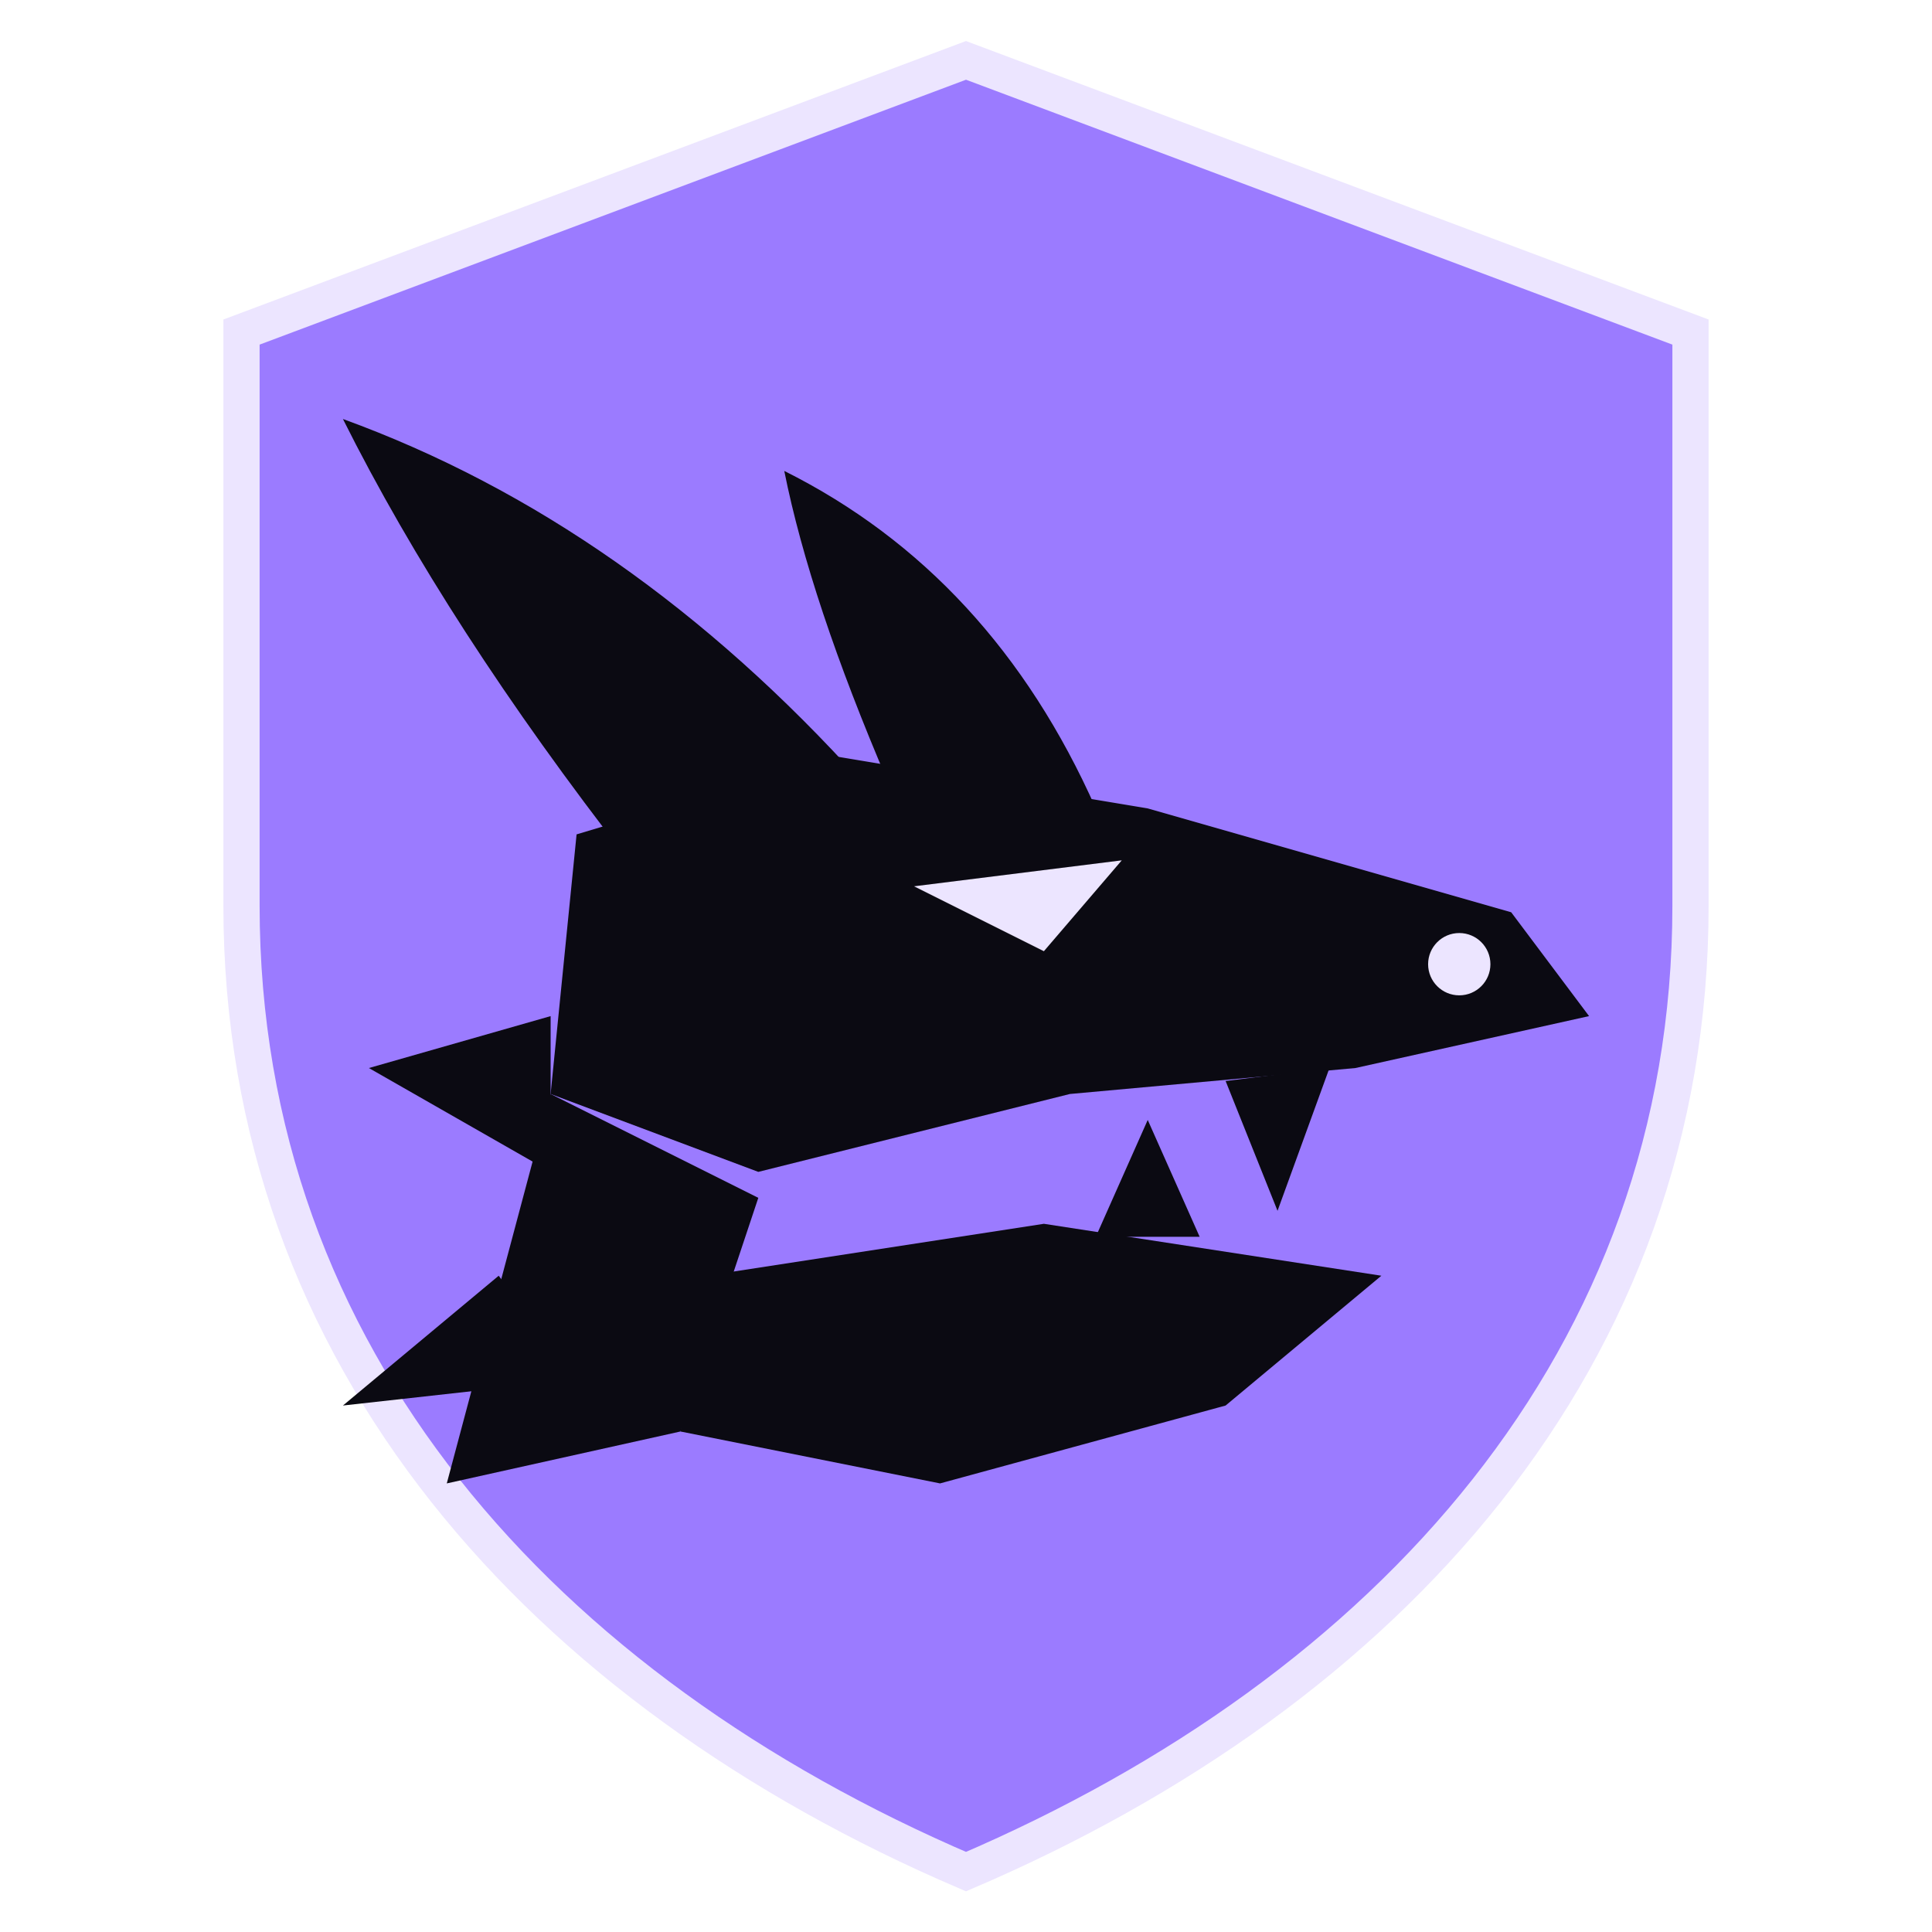
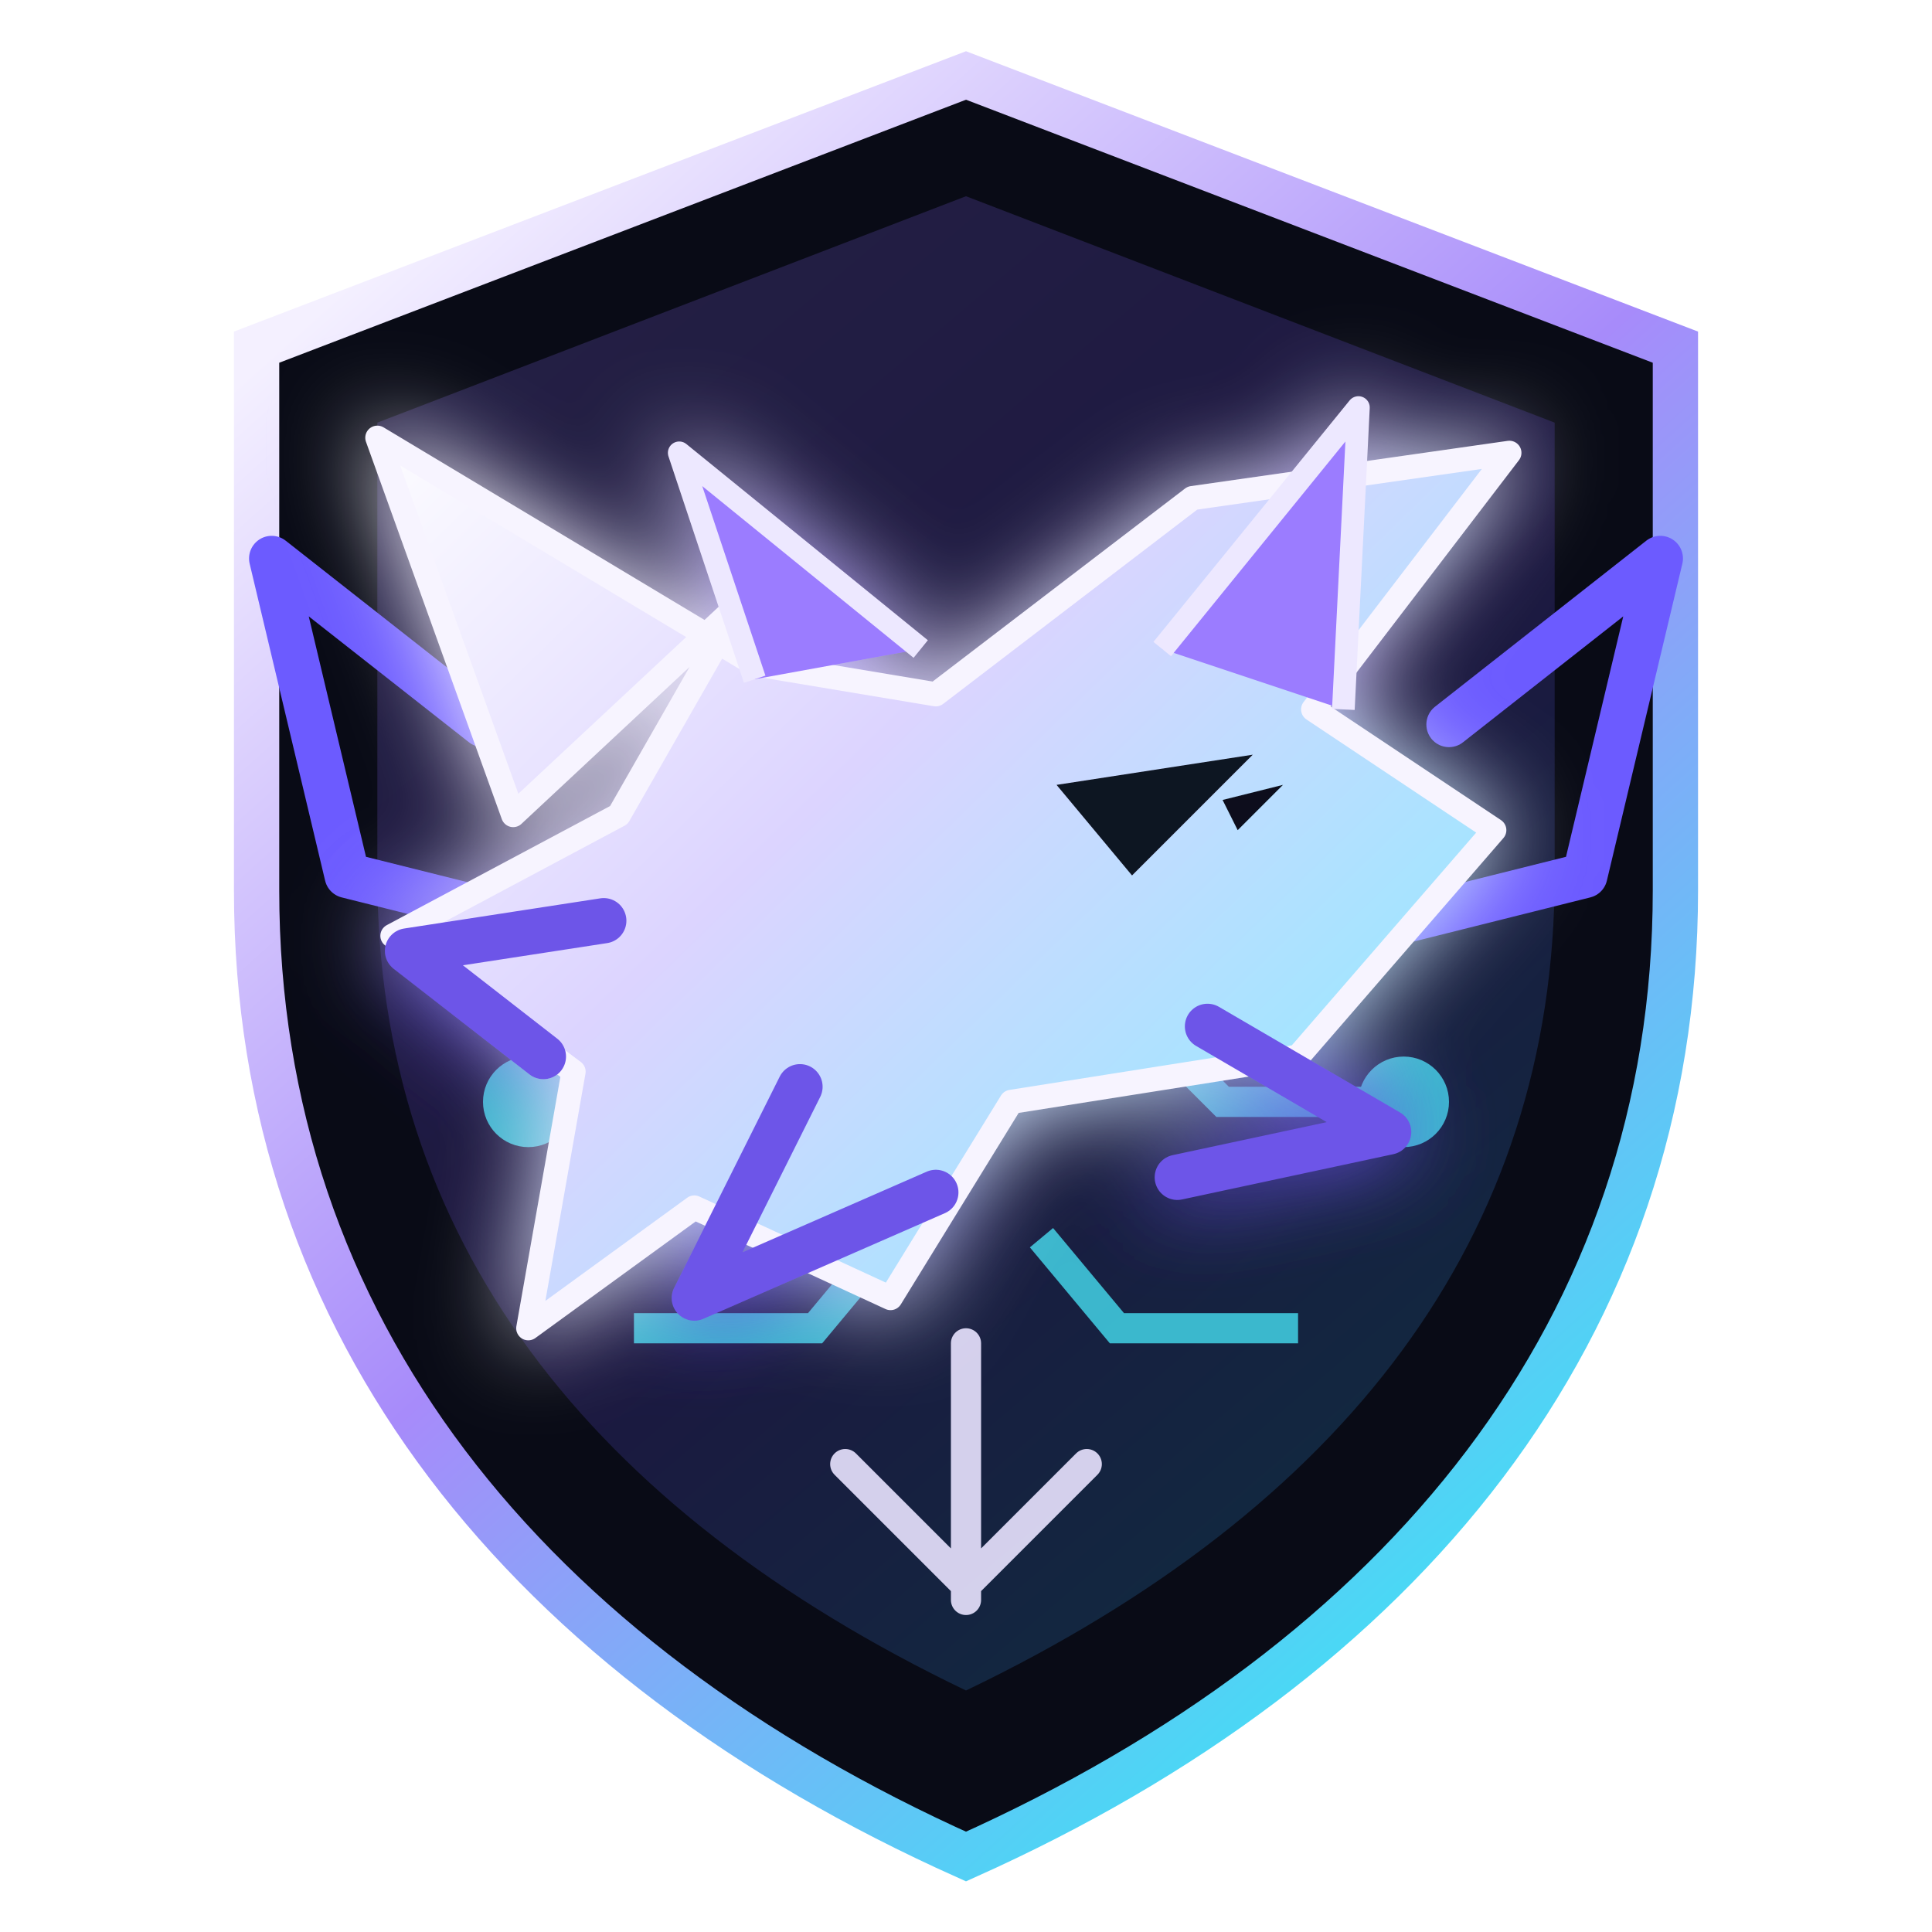
- <svg xmlns="http://www.w3.org/2000/svg" viewBox="0 0 64 64">
-   <style>.sh{fill:#9b7bff;stroke:#ece5ff;stroke-width:1.2}.dr{fill:#0b0a12}.ey{fill:#ece5ff}.wg{fill:#5b3fd0}.nd{fill:#ece5ff}.tr{stroke:#ece5ff;stroke-width:.8;fill:none;stroke-linecap:round}</style>
-   <path class="sh" d="M32 2l24 9v19c0 15-10 26-24 32C18 56 8 45 8 30V11z" />
-   <g transform="translate(6.2 7) scale(.86)">
-     <g class="dr">
-       <path d="M17 25Q10 16 6 8Q17 12 26 22Z" />
-       <path d="M27 22Q24 15 23 10Q31 14 35 23Z" />
-       <path d="M14 34L15 24L25 21L37 23L51 27L54 31L45 33L34 34L22 37Z" />
-       <path d="M20 41L33 39L46 41L40 46L29 49L19 47Z" />
-       <path d="M14 34L22 38L19 47L10 49Z" />
-       <path d="M14 31L7 33L14 37Z" />
-       <path d="M12 41L6 46L15 45Z" />
-       <path d="M40 33.5L44 33L42 38.5Z" />
-       <path d="M35 39.5L39 39.5L37 35Z" />
-     </g>
-     <g class="ey">
-       <path d="M28 26L36 25L33 28.5Z" />
-       <circle cx="49" cy="29" r="1.2" />
-     </g>
+ <svg xmlns="http://www.w3.org/2000/svg" viewBox="0 0 128 128" role="img" aria-labelledby="title desc">
+   <defs>
+     <linearGradient id="shield" x1="18" y1="12" x2="108" y2="118" gradientUnits="userSpaceOnUse">
+       <stop stop-color="#9B7BFF" />
+       <stop offset=".52" stop-color="#6848E8" />
+       <stop offset="1" stop-color="#11D6E8" />
+     </linearGradient>
+     <linearGradient id="edge" x1="24" y1="18" x2="105" y2="108" gradientUnits="userSpaceOnUse">
+       <stop stop-color="#F4F0FF" />
+       <stop offset=".48" stop-color="#A78BFA" />
+       <stop offset="1" stop-color="#39E6F4" />
+     </linearGradient>
+     <linearGradient id="dragon" x1="28" y1="23" x2="101" y2="98" gradientUnits="userSpaceOnUse">
+       <stop stop-color="#FFFFFF" />
+       <stop offset=".38" stop-color="#DCD4FF" />
+       <stop offset="1" stop-color="#72F3FF" />
+     </linearGradient>
+     <filter id="glow" x="-40%" y="-40%" width="180%" height="180%">
+       <feGaussianBlur stdDeviation="3" result="b" />
+       <feMerge>
+         <feMergeNode in="b" />
+         <feMergeNode in="SourceGraphic" />
+       </feMerge>
+     </filter>
+   </defs>
+   <path d="M64 5 111 23v36c0 29-18 51-47 64C35 110 17 88 17 59V23L64 5Z" fill="#090B16" stroke="url(#edge)" stroke-width="3" />
+   <path d="M64 13 103 28v30c0 24-14 42-39 54C39 100 25 82 25 58V28l39-15Z" fill="url(#shield)" opacity=".2" />
+   <path d="M32 48 18 37l5 21 12 3M96 48l14-11-5 21-12 3" fill="none" stroke="#6C5BFF" stroke-width="3" stroke-linecap="round" stroke-linejoin="round" />
+   <g fill="none" stroke="#45DDF0" stroke-width="2" opacity=".8">
+     <path d="M35 73h12l7-7M93 73H81l-7-7M42 88h12l5-6M86 88H74l-5-6" />
+     <circle cx="35" cy="73" r="2" fill="#45DDF0" />
+     <circle cx="93" cy="73" r="2" fill="#45DDF0" />
  </g>
+   <g filter="url(#glow)">
+     <path d="M34 54 25 29l25 15 12 2 17-13 21-3-13 17 12 8-13 15-19 3-8 13-13-6-11 8 3-17-12-9 15-8 8-14Z" fill="url(#dragon)" stroke="#F7F4FF" stroke-width="1.6" stroke-linejoin="round" />
+     <path d="m50 45-5-15 16 13M77 43l13-16-1 20" fill="#9B7BFF" stroke="#EDE8FF" stroke-width="1.5" stroke-linejoin="round" />
+     <path d="m70 52 13-2-8 8Z" fill="#101322" />
+     <path d="m81 53 4-1-3 3Z" fill="#07101B" />
+     <path d="m40 61-13 2 9 7M53 72l-7 14 16-7M80 68l12 7-14 3" fill="none" stroke="#6D55E8" stroke-width="3" stroke-linecap="round" stroke-linejoin="round" />
+   </g>
+   <path d="M64 89v17M56 97l8 8 8-8" fill="none" stroke="#E9E3FF" stroke-width="2" stroke-linecap="round" stroke-linejoin="round" opacity=".9" />
</svg>
